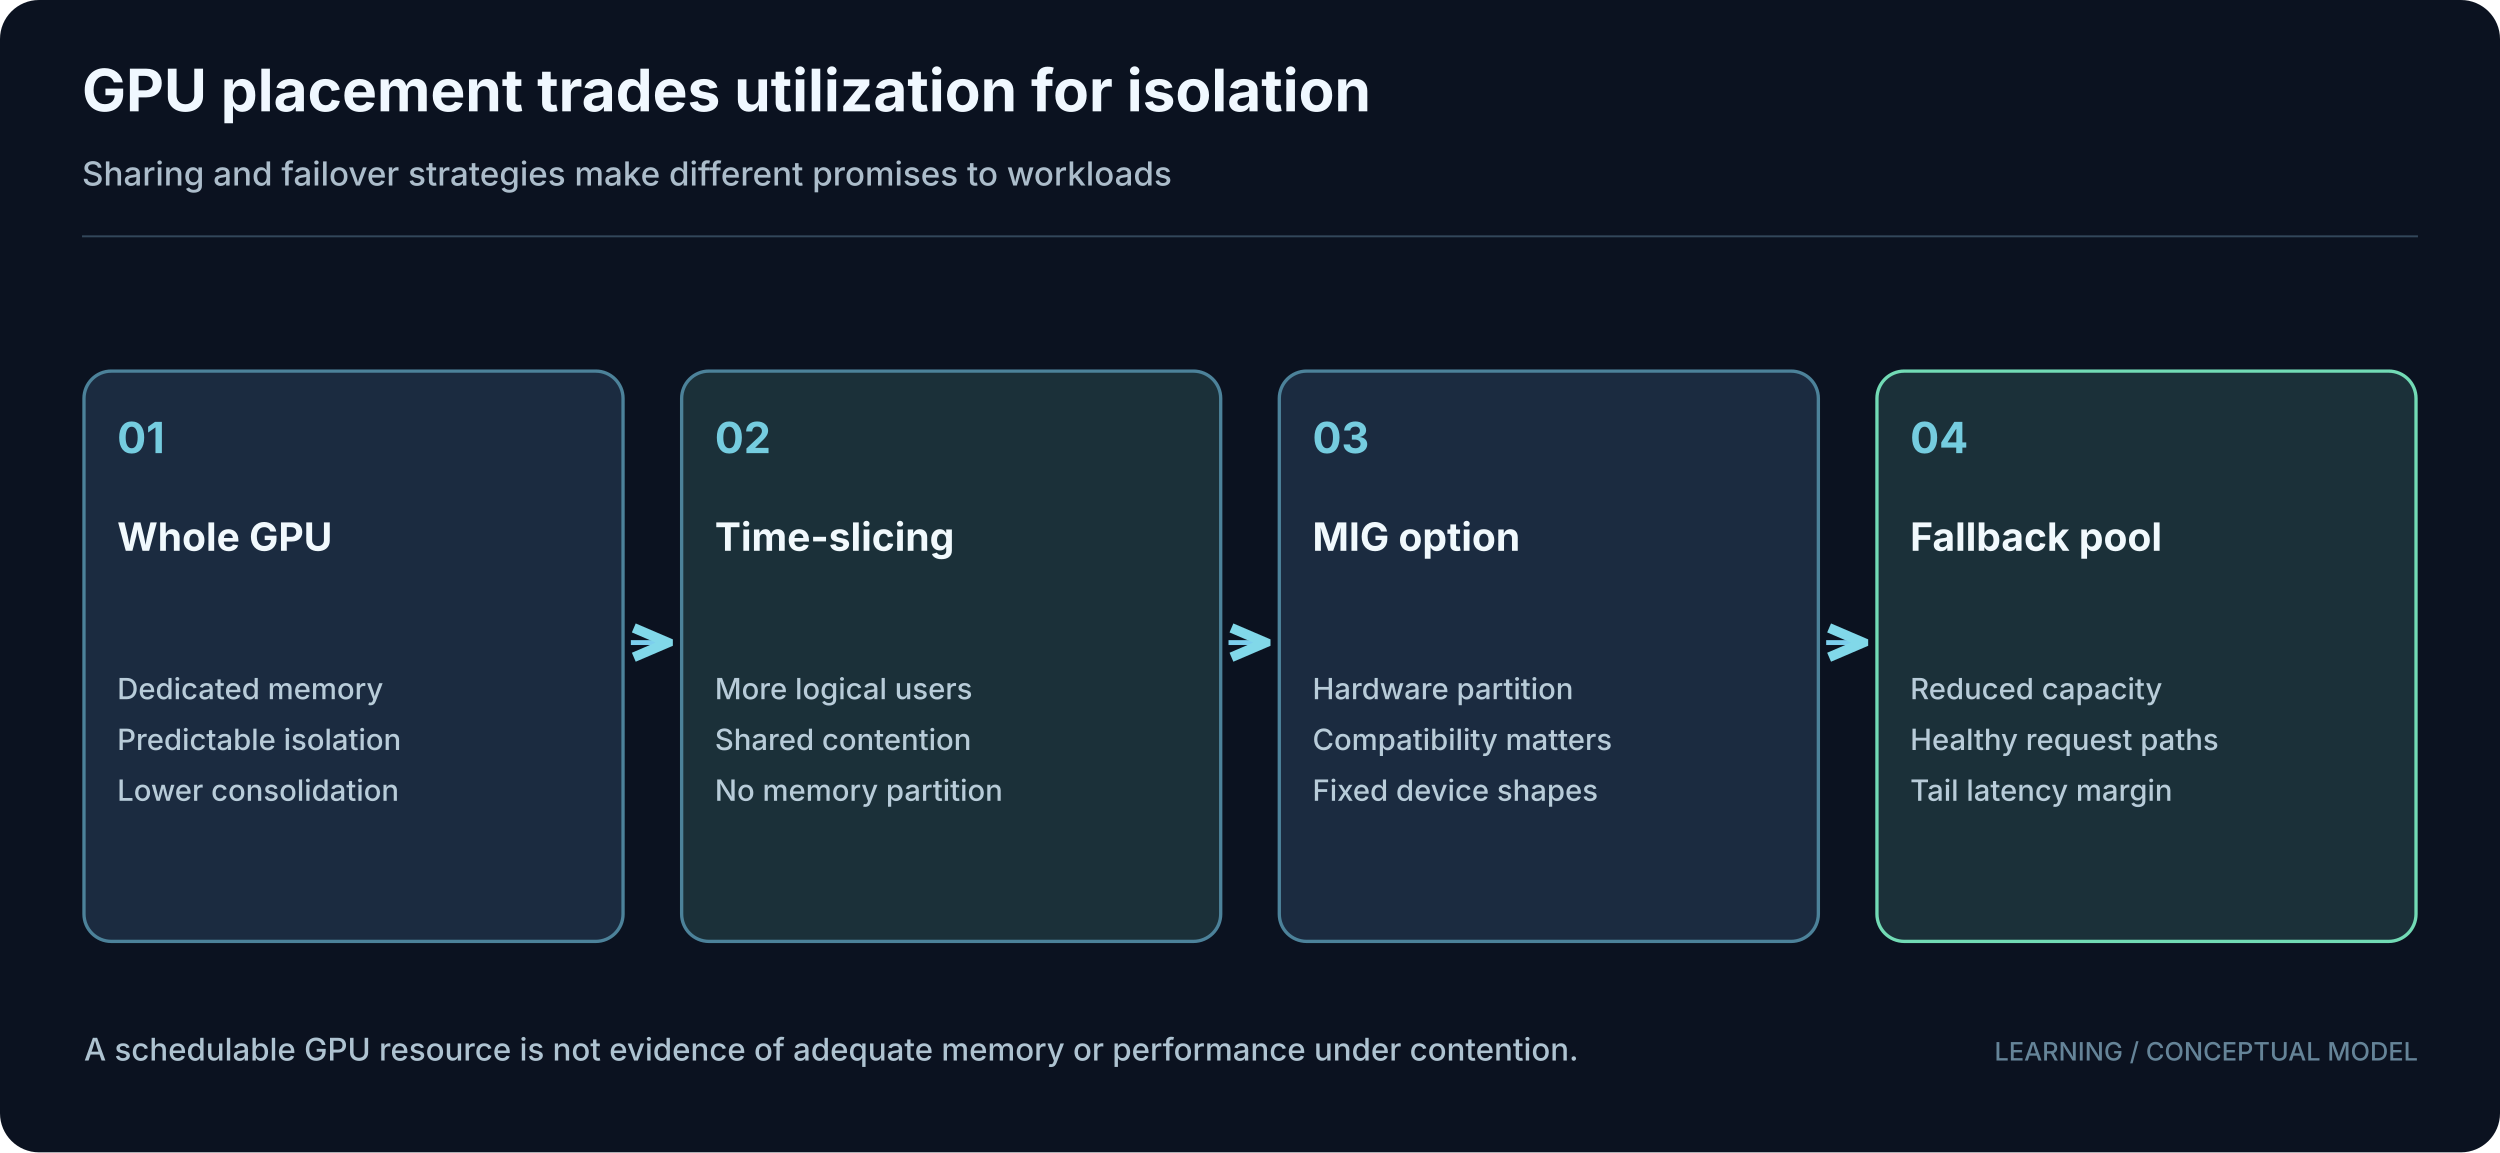
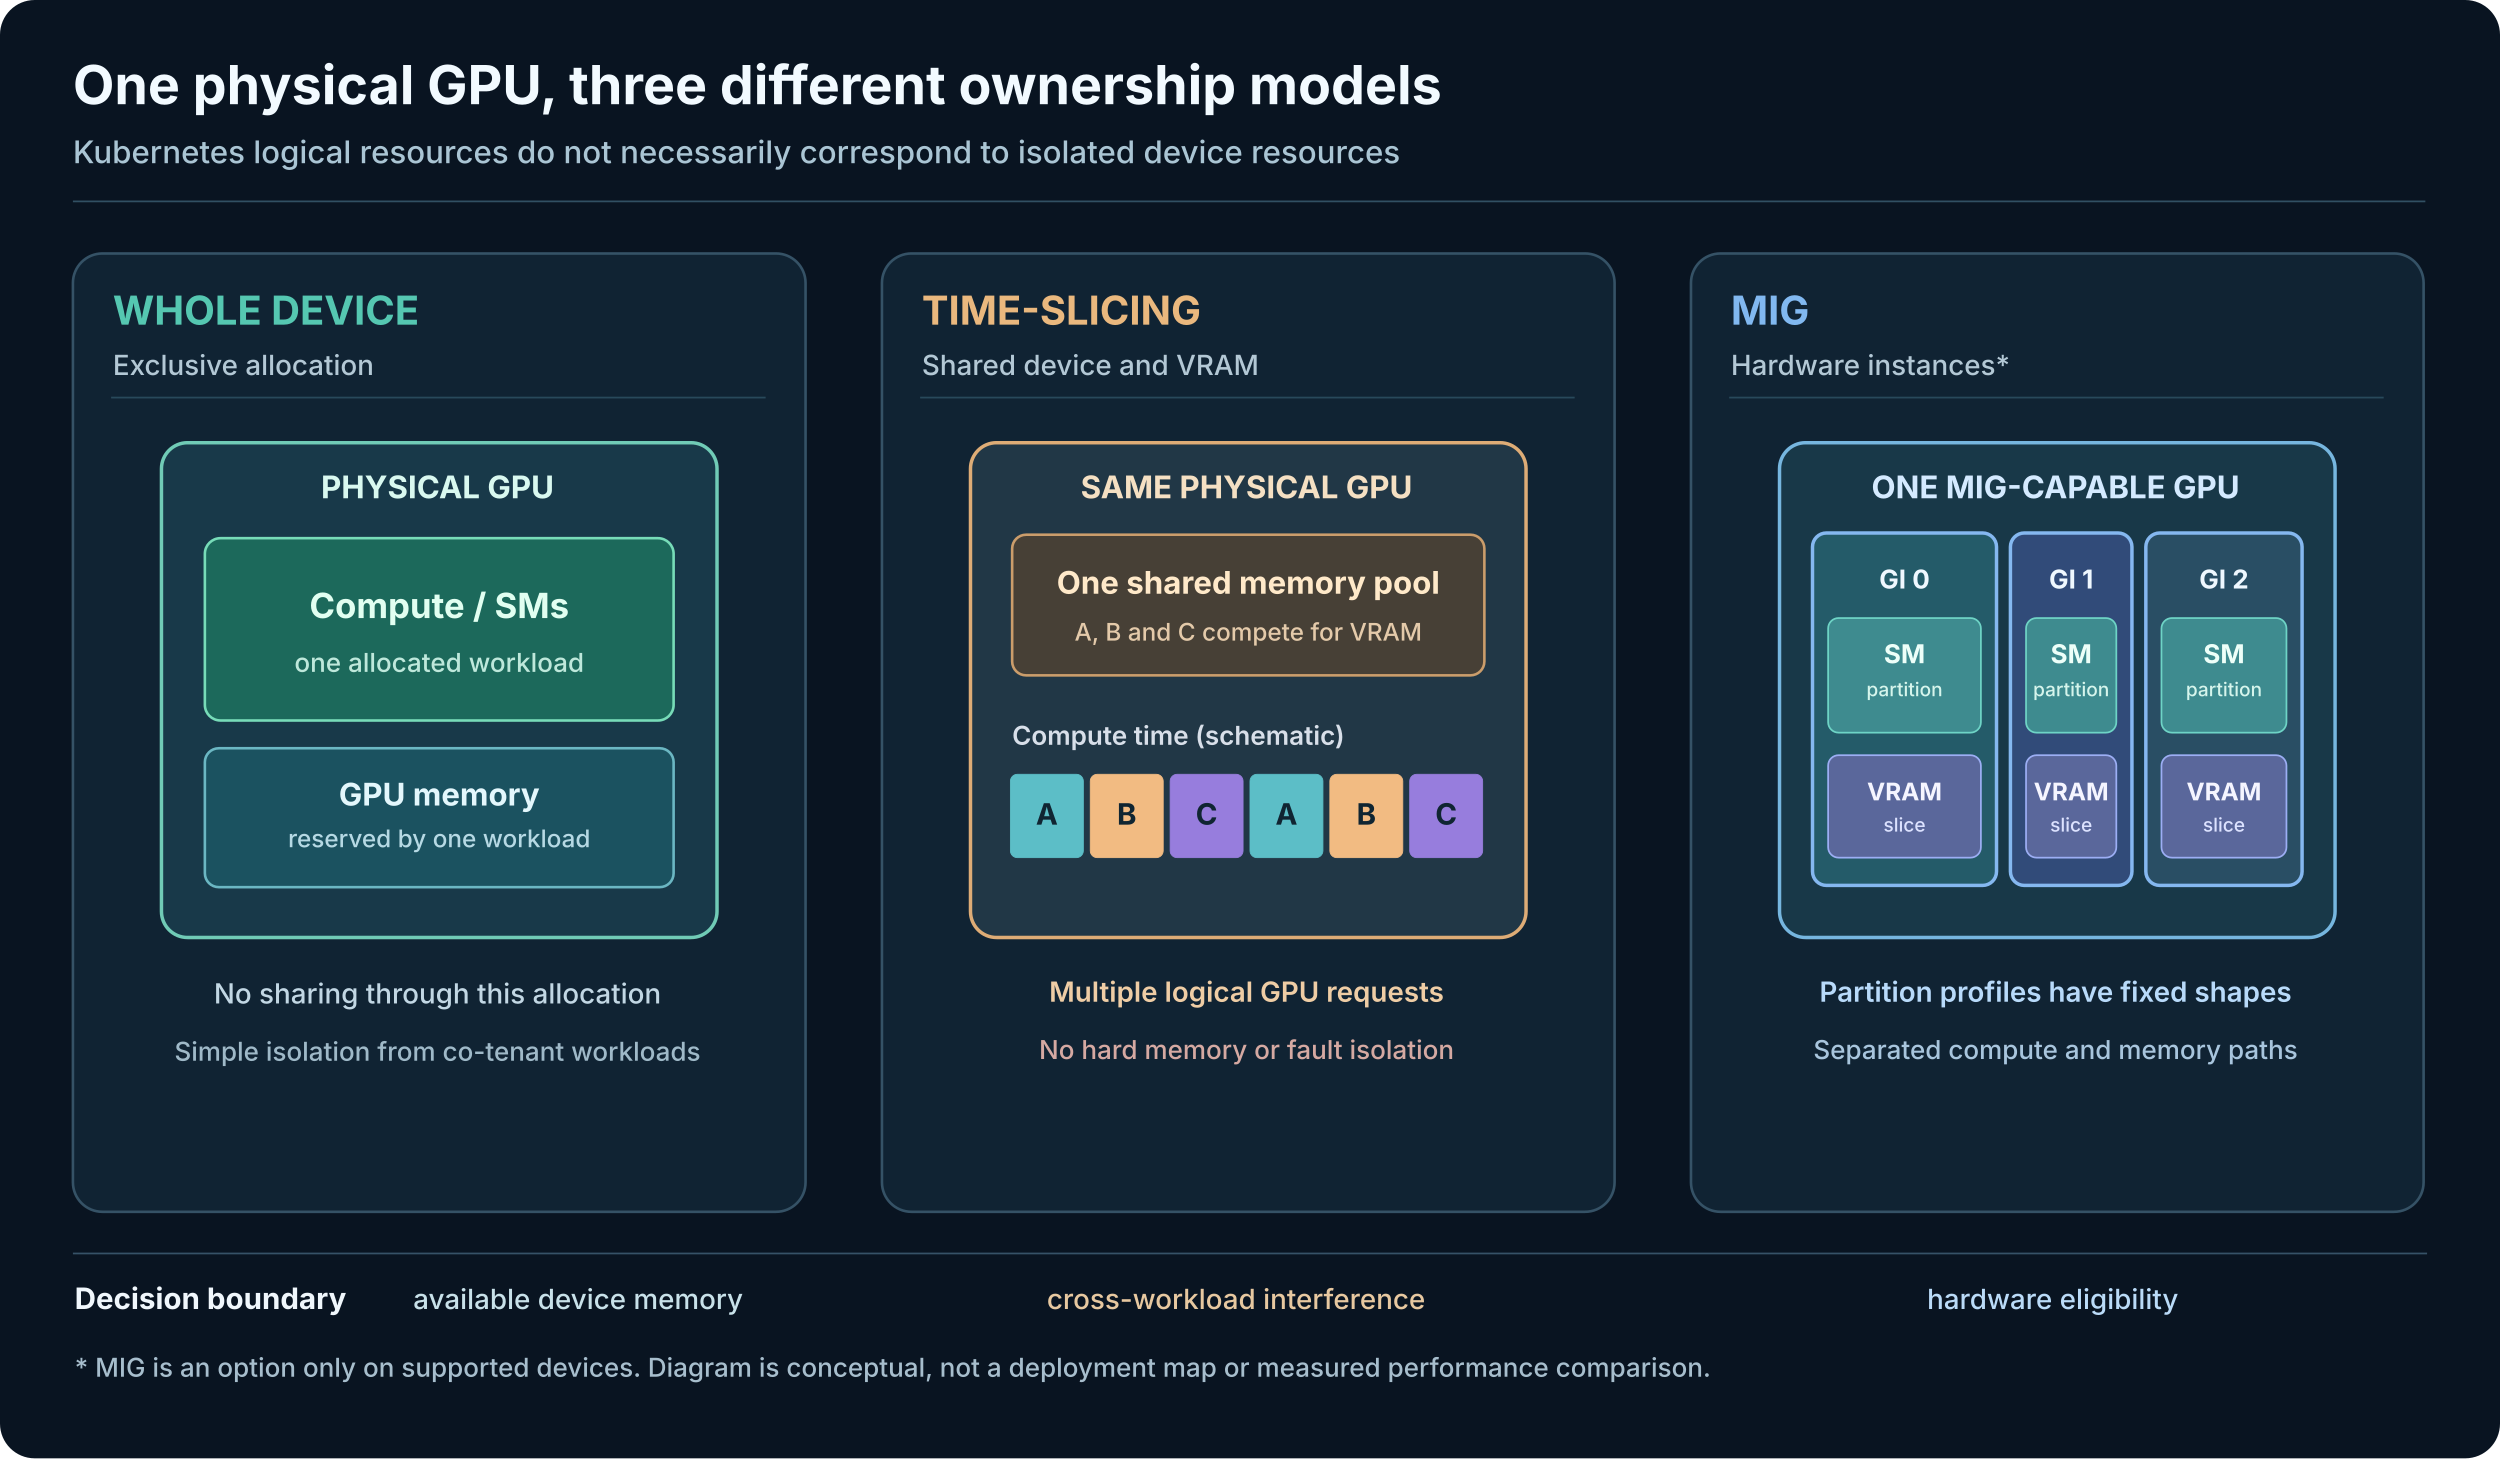
- <svg xmlns="http://www.w3.org/2000/svg" viewBox="0 0 1280 590" role="img" aria-label="GPU placement trades utilization for isolation">
-   <rect width="1280" height="590" rx="20" fill="#0b1220" />
+ <svg xmlns="http://www.w3.org/2000/svg" viewBox="0 0 1440 840" role="img" aria-labelledby="gpu-title gpu-desc">
  <defs>
-     <marker id="arr" markerWidth="9" markerHeight="9" refX="8" refY="4" orient="auto">
-       <path d="M1 1L8 4L1 7" fill="none" stroke="#81d8e9" stroke-width="2" />
-     </marker>
+     <pattern id="diegrid" width="18" height="18" patternUnits="userSpaceOnUse">
+       <path d="M18 0H0V18" fill="none" stroke="#294451" stroke-width=".7" />
+     </pattern>
  </defs>
-   <text x="42" y="57" font-family="Inter,Arial,sans-serif" font-size="30" fill="#f0f8ff" font-weight="750">GPU placement trades utilization for isolation</text>
-   <text x="42" y="95" font-family="Inter,Arial,sans-serif" font-size="17" fill="#acbdcb" font-weight="500">Sharing and failover strategies make different promises to workloads</text>
-   <path d="M42 121H1238" stroke="#32475a" />
-   <rect x="43" y="190" width="276" height="292" rx="14" fill="#1b2b40" stroke="#4c829a" stroke-width="1.7" />
-   <text x="60" y="232" font-family="Inter,Arial,sans-serif" font-size="22" fill="#75ccdf" font-weight="750">01</text>
-   <text x="60" y="282" font-family="Inter,Arial,sans-serif" font-size="20" fill="#f1f9fd" font-weight="650">Whole GPU</text>
-   <text x="60" y="358" font-family="Inter,Arial,sans-serif" font-size="15" fill="#b8ccd9" font-weight="500">Dedicated memory</text>
-   <text x="60" y="384" font-family="Inter,Arial,sans-serif" font-size="15" fill="#b8ccd9" font-weight="500">Predictable isolation</text>
-   <text x="60" y="410" font-family="Inter,Arial,sans-serif" font-size="15" fill="#b8ccd9" font-weight="500">Lower consolidation</text>
-   <path d="M323 329H342" stroke="#7cceed" stroke-width="2.5" marker-end="url(#arr)" />
-   <rect x="349" y="190" width="276" height="292" rx="14" fill="#1b3039" stroke="#4c829a" stroke-width="1.7" />
-   <text x="366" y="232" font-family="Inter,Arial,sans-serif" font-size="22" fill="#75ccdf" font-weight="750">02</text>
-   <text x="366" y="282" font-family="Inter,Arial,sans-serif" font-size="20" fill="#f1f9fd" font-weight="650">Time-slicing</text>
-   <text x="366" y="358" font-family="Inter,Arial,sans-serif" font-size="15" fill="#b8ccd9" font-weight="500">More logical users</text>
-   <text x="366" y="384" font-family="Inter,Arial,sans-serif" font-size="15" fill="#b8ccd9" font-weight="500">Shared contention</text>
-   <text x="366" y="410" font-family="Inter,Arial,sans-serif" font-size="15" fill="#b8ccd9" font-weight="500">No memory partition</text>
-   <path d="M629 329H648" stroke="#7cceed" stroke-width="2.5" marker-end="url(#arr)" />
-   <rect x="655" y="190" width="276" height="292" rx="14" fill="#1b2b40" stroke="#4c829a" stroke-width="1.7" />
-   <text x="672" y="232" font-family="Inter,Arial,sans-serif" font-size="22" fill="#75ccdf" font-weight="750">03</text>
-   <text x="672" y="282" font-family="Inter,Arial,sans-serif" font-size="20" fill="#f1f9fd" font-weight="650">MIG option</text>
-   <text x="672" y="358" font-family="Inter,Arial,sans-serif" font-size="15" fill="#b8ccd9" font-weight="500">Hardware partition</text>
-   <text x="672" y="384" font-family="Inter,Arial,sans-serif" font-size="15" fill="#b8ccd9" font-weight="500">Compatibility matters</text>
-   <text x="672" y="410" font-family="Inter,Arial,sans-serif" font-size="15" fill="#b8ccd9" font-weight="500">Fixed device shapes</text>
-   <path d="M935 329H954" stroke="#7cceed" stroke-width="2.5" marker-end="url(#arr)" />
-   <rect x="961" y="190" width="276" height="292" rx="14" fill="#1b3039" stroke="#72dbb5" stroke-width="1.7" />
-   <text x="978" y="232" font-family="Inter,Arial,sans-serif" font-size="22" fill="#75ccdf" font-weight="750">04</text>
-   <text x="978" y="282" font-family="Inter,Arial,sans-serif" font-size="20" fill="#f1f9fd" font-weight="650">Fallback pool</text>
-   <text x="978" y="358" font-family="Inter,Arial,sans-serif" font-size="15" fill="#b8ccd9" font-weight="500">Reduced capacity</text>
-   <text x="978" y="384" font-family="Inter,Arial,sans-serif" font-size="15" fill="#b8ccd9" font-weight="500">Healthy request paths</text>
-   <text x="978" y="410" font-family="Inter,Arial,sans-serif" font-size="15" fill="#b8ccd9" font-weight="500">Tail latency margin</text>
-   <text x="43" y="543" font-family="Inter,Arial,sans-serif" font-size="16" fill="#aec3d1" font-weight="470">A schedulable GPU resource is not evidence of adequate memory or performance under contention.</text>
-   <text x="1238" y="543" font-family="Inter,Arial,sans-serif" font-size="13" fill="#658498" font-weight="500" text-anchor="end">LEARNING / CONCEPTUAL MODEL</text>
+   <rect x="0" y="0" width="1440" height="840" rx="20" fill="#091421" stroke="#091421" stroke-width="0" />
+   <text x="42" y="60" text-anchor="start" font-family="Inter,Noto Sans KR,Arial,sans-serif" font-size="31" font-weight="750" fill="#f2faff">One physical GPU, three different ownership models</text>
+   <text x="42" y="94" text-anchor="start" font-family="Inter,Noto Sans KR,Arial,sans-serif" font-size="18" font-weight="500" fill="#aac5d4">Kubernetes logical resources do not necessarily correspond to isolated device resources</text>
+   <path d="M42 116L1397 116" stroke="#315063" stroke-width="1" fill="none" />
+   <rect x="42" y="146" width="422" height="552" rx="17" fill="#102333" stroke="#355266" stroke-width="1.5" />
+   <text x="65" y="187" text-anchor="start" font-family="Inter,Noto Sans KR,Arial,sans-serif" font-size="23" font-weight="750" fill="#55c7b1">WHOLE DEVICE</text>
+   <text x="65" y="216" text-anchor="start" font-family="Inter,Noto Sans KR,Arial,sans-serif" font-size="16" font-weight="500" fill="#b3c8d5">Exclusive allocation</text>
+   <path d="M64 229L441 229" stroke="#28495b" stroke-width="1" fill="none" />
+   <rect x="508" y="146" width="422" height="552" rx="17" fill="#102333" stroke="#355266" stroke-width="1.5" />
+   <text x="531" y="187" text-anchor="start" font-family="Inter,Noto Sans KR,Arial,sans-serif" font-size="23" font-weight="750" fill="#eab87e">TIME-SLICING</text>
+   <text x="531" y="216" text-anchor="start" font-family="Inter,Noto Sans KR,Arial,sans-serif" font-size="16" font-weight="500" fill="#b3c8d5">Shared device and VRAM</text>
+   <path d="M530 229L907 229" stroke="#28495b" stroke-width="1" fill="none" />
+   <rect x="974" y="146" width="422" height="552" rx="17" fill="#102333" stroke="#355266" stroke-width="1.5" />
+   <text x="997" y="187" text-anchor="start" font-family="Inter,Noto Sans KR,Arial,sans-serif" font-size="23" font-weight="750" fill="#81b8f0">MIG</text>
+   <text x="997" y="216" text-anchor="start" font-family="Inter,Noto Sans KR,Arial,sans-serif" font-size="16" font-weight="500" fill="#b3c8d5">Hardware instances*</text>
+   <path d="M996 229L1373 229" stroke="#28495b" stroke-width="1" fill="none" />
+   <rect x="93" y="255" width="320" height="285" rx="15" fill="#183949" stroke="#70cbb6" stroke-width="2" />
+   <text x="252" y="287" text-anchor="middle" font-family="Inter,Noto Sans KR,Arial,sans-serif" font-size="18" font-weight="650" fill="#d9f9f0">PHYSICAL GPU</text>
+   <rect x="118" y="310" width="270" height="105" rx="9" fill="#1c695b" stroke="#77dcb8" stroke-width="1.5" />
+   <text x="253" y="356" text-anchor="middle" font-family="Inter,Noto Sans KR,Arial,sans-serif" font-size="20" font-weight="650" fill="#e1fff1">Compute / SMs</text>
+   <text x="253" y="387" text-anchor="middle" font-family="Inter,Noto Sans KR,Arial,sans-serif" font-size="15" font-weight="450" fill="#bee8db">one allocated workload</text>
+   <rect x="118" y="431" width="270" height="80" rx="8" fill="#1b5260" stroke="#6bb7c3" stroke-width="1.5" />
+   <text x="253" y="464" text-anchor="middle" font-family="Inter,Noto Sans KR,Arial,sans-serif" font-size="18" font-weight="650" fill="#e3f7fc">GPU memory</text>
+   <text x="253" y="488" text-anchor="middle" font-family="Inter,Noto Sans KR,Arial,sans-serif" font-size="14" font-weight="450" fill="#b6d9e4">reserved by one workload</text>
+   <text x="252" y="578" text-anchor="middle" font-family="Inter,Noto Sans KR,Arial,sans-serif" font-size="16" font-weight="550" fill="#c2d7e4">No sharing through this allocation</text>
+   <text x="252" y="611" text-anchor="middle" font-family="Inter,Noto Sans KR,Arial,sans-serif" font-size="15" font-weight="450" fill="#9fb9c8">Simple isolation from co-tenant workloads</text>
+   <rect x="559" y="255" width="320" height="285" rx="15" fill="#213746" stroke="#deac76" stroke-width="2" />
+   <text x="718" y="287" text-anchor="middle" font-family="Inter,Noto Sans KR,Arial,sans-serif" font-size="18" font-weight="650" fill="#f5e0c3">SAME PHYSICAL GPU</text>
+   <rect x="583" y="308" width="272" height="81" rx="8" fill="#474036" stroke="#cb9d6b" stroke-width="1.5" />
+   <text x="719" y="342" text-anchor="middle" font-family="Inter,Noto Sans KR,Arial,sans-serif" font-size="18" font-weight="650" fill="#ffe9c9">One shared memory pool</text>
+   <text x="719" y="369" text-anchor="middle" font-family="Inter,Noto Sans KR,Arial,sans-serif" font-size="14" font-weight="500" fill="#e4caaa">A, B and C compete for VRAM</text>
+   <text x="583" y="429" text-anchor="start" font-family="Inter,Noto Sans KR,Arial,sans-serif" font-size="15" font-weight="600" fill="#d8dfe9">Compute time (schematic)</text>
+   <rect x="582" y="446" width="42" height="48" rx="4" fill="#5cbec7" stroke="#5cbec7" stroke-width="0.5" />
+   <text x="603" y="475" text-anchor="middle" font-family="Inter,Noto Sans KR,Arial,sans-serif" font-size="17" font-weight="750" fill="#102532">A</text>
+   <rect x="628" y="446" width="42" height="48" rx="4" fill="#f2bb82" stroke="#f2bb82" stroke-width="0.5" />
+   <text x="649" y="475" text-anchor="middle" font-family="Inter,Noto Sans KR,Arial,sans-serif" font-size="17" font-weight="750" fill="#102532">B</text>
+   <rect x="674" y="446" width="42" height="48" rx="4" fill="#977ddd" stroke="#977ddd" stroke-width="0.5" />
+   <text x="695" y="475" text-anchor="middle" font-family="Inter,Noto Sans KR,Arial,sans-serif" font-size="17" font-weight="750" fill="#102532">C</text>
+   <rect x="720" y="446" width="42" height="48" rx="4" fill="#5cbec7" stroke="#5cbec7" stroke-width="0.5" />
+   <text x="741" y="475" text-anchor="middle" font-family="Inter,Noto Sans KR,Arial,sans-serif" font-size="17" font-weight="750" fill="#102532">A</text>
+   <rect x="766" y="446" width="42" height="48" rx="4" fill="#f2bb82" stroke="#f2bb82" stroke-width="0.5" />
+   <text x="787" y="475" text-anchor="middle" font-family="Inter,Noto Sans KR,Arial,sans-serif" font-size="17" font-weight="750" fill="#102532">B</text>
+   <rect x="812" y="446" width="42" height="48" rx="4" fill="#977ddd" stroke="#977ddd" stroke-width="0.5" />
+   <text x="833" y="475" text-anchor="middle" font-family="Inter,Noto Sans KR,Arial,sans-serif" font-size="17" font-weight="750" fill="#102532">C</text>
+   <text x="718" y="577" text-anchor="middle" font-family="Inter,Noto Sans KR,Arial,sans-serif" font-size="16" font-weight="600" fill="#efcda5">Multiple logical GPU requests</text>
+   <text x="718" y="610" text-anchor="middle" font-family="Inter,Noto Sans KR,Arial,sans-serif" font-size="15" font-weight="500" fill="#d5a9a2">No hard memory or fault isolation</text>
+   <rect x="1025" y="255" width="320" height="285" rx="15" fill="#183848" stroke="#76b6df" stroke-width="2" />
+   <text x="1184" y="287" text-anchor="middle" font-family="Inter,Noto Sans KR,Arial,sans-serif" font-size="18" font-weight="650" fill="#d4eaff">ONE MIG-CAPABLE GPU</text>
+   <rect x="1044" y="307" width="106" height="203" rx="8" fill="#245b69" stroke="#85b8f0" stroke-width="2" />
+   <text x="1097.0" y="339" text-anchor="middle" font-family="Inter,Noto Sans KR,Arial,sans-serif" font-size="15" font-weight="700" fill="#eff8ff">GI 0</text>
+   <rect x="1053" y="356" width="88" height="66" rx="6" fill="#3e8b8f" stroke="#6ed4c6" stroke-width="1" />
+   <text x="1097.0" y="382" text-anchor="middle" font-family="Inter,Noto Sans KR,Arial,sans-serif" font-size="15" font-weight="700" fill="#edfff9">SM</text>
+   <text x="1097.0" y="401" text-anchor="middle" font-family="Inter,Noto Sans KR,Arial,sans-serif" font-size="11" font-weight="450" fill="#d6f5ec">partition</text>
+   <rect x="1053" y="435" width="88" height="59" rx="6" fill="#5a679b" stroke="#9caef4" stroke-width="1" />
+   <text x="1097.0" y="461" text-anchor="middle" font-family="Inter,Noto Sans KR,Arial,sans-serif" font-size="14" font-weight="650" fill="#f5f5ff">VRAM</text>
+   <text x="1097.0" y="479" text-anchor="middle" font-family="Inter,Noto Sans KR,Arial,sans-serif" font-size="11" font-weight="450" fill="#dce2ff">slice</text>
+   <rect x="1158" y="307" width="70" height="203" rx="8" fill="#314b79" stroke="#85b8f0" stroke-width="2" />
+   <text x="1193.0" y="339" text-anchor="middle" font-family="Inter,Noto Sans KR,Arial,sans-serif" font-size="15" font-weight="700" fill="#eff8ff">GI 1</text>
+   <rect x="1167" y="356" width="52" height="66" rx="6" fill="#3e8b8f" stroke="#6ed4c6" stroke-width="1" />
+   <text x="1193.0" y="382" text-anchor="middle" font-family="Inter,Noto Sans KR,Arial,sans-serif" font-size="15" font-weight="700" fill="#edfff9">SM</text>
+   <text x="1193.0" y="401" text-anchor="middle" font-family="Inter,Noto Sans KR,Arial,sans-serif" font-size="11" font-weight="450" fill="#d6f5ec">partition</text>
+   <rect x="1167" y="435" width="52" height="59" rx="6" fill="#5a679b" stroke="#9caef4" stroke-width="1" />
+   <text x="1193.0" y="461" text-anchor="middle" font-family="Inter,Noto Sans KR,Arial,sans-serif" font-size="14" font-weight="650" fill="#f5f5ff">VRAM</text>
+   <text x="1193.0" y="479" text-anchor="middle" font-family="Inter,Noto Sans KR,Arial,sans-serif" font-size="11" font-weight="450" fill="#dce2ff">slice</text>
+   <rect x="1236" y="307" width="90" height="203" rx="8" fill="#294e64" stroke="#85b8f0" stroke-width="2" />
+   <text x="1281.0" y="339" text-anchor="middle" font-family="Inter,Noto Sans KR,Arial,sans-serif" font-size="15" font-weight="700" fill="#eff8ff">GI 2</text>
+   <rect x="1245" y="356" width="72" height="66" rx="6" fill="#3e8b8f" stroke="#6ed4c6" stroke-width="1" />
+   <text x="1281.0" y="382" text-anchor="middle" font-family="Inter,Noto Sans KR,Arial,sans-serif" font-size="15" font-weight="700" fill="#edfff9">SM</text>
+   <text x="1281.0" y="401" text-anchor="middle" font-family="Inter,Noto Sans KR,Arial,sans-serif" font-size="11" font-weight="450" fill="#d6f5ec">partition</text>
+   <rect x="1245" y="435" width="72" height="59" rx="6" fill="#5a679b" stroke="#9caef4" stroke-width="1" />
+   <text x="1281.0" y="461" text-anchor="middle" font-family="Inter,Noto Sans KR,Arial,sans-serif" font-size="14" font-weight="650" fill="#f5f5ff">VRAM</text>
+   <text x="1281.0" y="479" text-anchor="middle" font-family="Inter,Noto Sans KR,Arial,sans-serif" font-size="11" font-weight="450" fill="#dce2ff">slice</text>
+   <text x="1184" y="577" text-anchor="middle" font-family="Inter,Noto Sans KR,Arial,sans-serif" font-size="16" font-weight="600" fill="#b8dafa">Partition profiles have fixed shapes</text>
+   <text x="1184" y="610" text-anchor="middle" font-family="Inter,Noto Sans KR,Arial,sans-serif" font-size="15" font-weight="450" fill="#a8c5dd">Separated compute and memory paths</text>
+   <path d="M42 722L1398 722" stroke="#365267" stroke-width="1" fill="none" />
+   <text x="43" y="754" text-anchor="start" font-family="Inter,Noto Sans KR,Arial,sans-serif" font-size="17" font-weight="700" fill="#f0f7fc">Decision boundary</text>
+   <text x="238" y="754" text-anchor="start" font-family="Inter,Noto Sans KR,Arial,sans-serif" font-size="16" font-weight="500" fill="#c8e1e9">available device memory</text>
+   <text x="603" y="754" text-anchor="start" font-family="Inter,Noto Sans KR,Arial,sans-serif" font-size="16" font-weight="500" fill="#e7c8a0">cross-workload interference</text>
+   <text x="1110" y="754" text-anchor="start" font-family="Inter,Noto Sans KR,Arial,sans-serif" font-size="16" font-weight="500" fill="#badbf8">hardware eligibility</text>
+   <text x="43" y="793" text-anchor="start" font-family="Inter,Noto Sans KR,Arial,sans-serif" font-size="15" font-weight="500" fill="#a7becd">* MIG is an option only on supported devices. Diagram is conceptual, not a deployment map or measured performance comparison.</text>
</svg>
